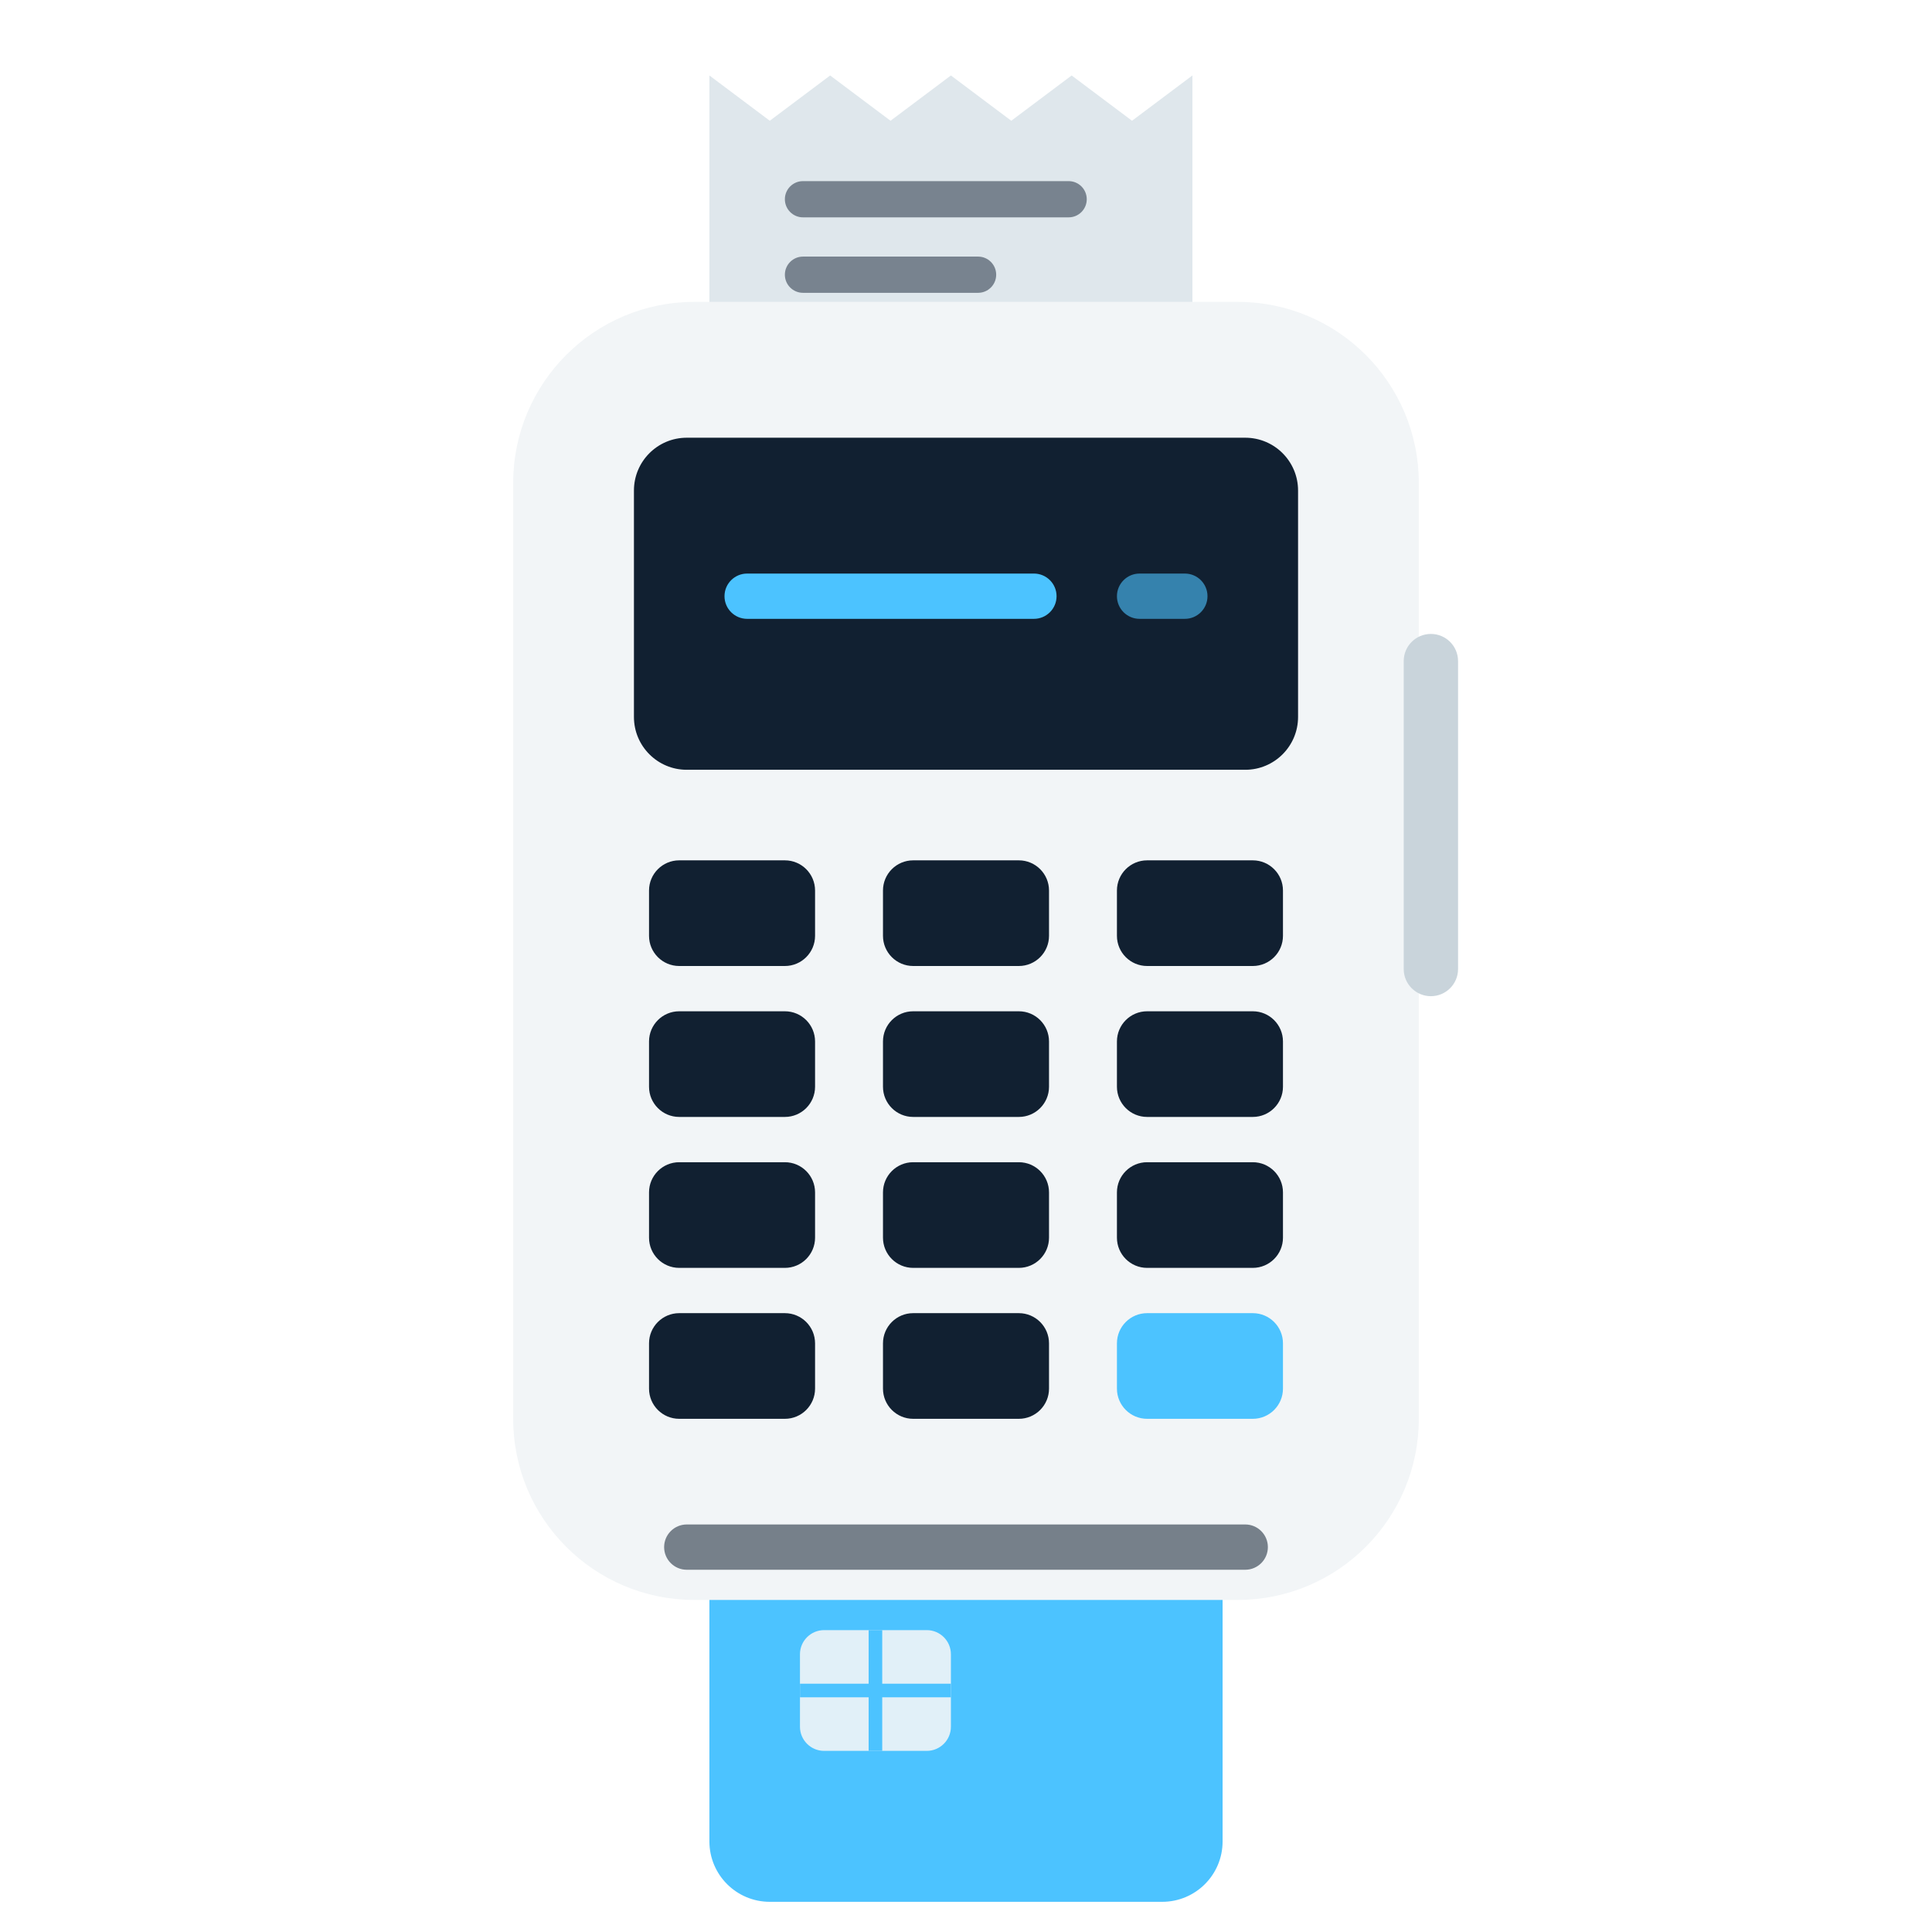
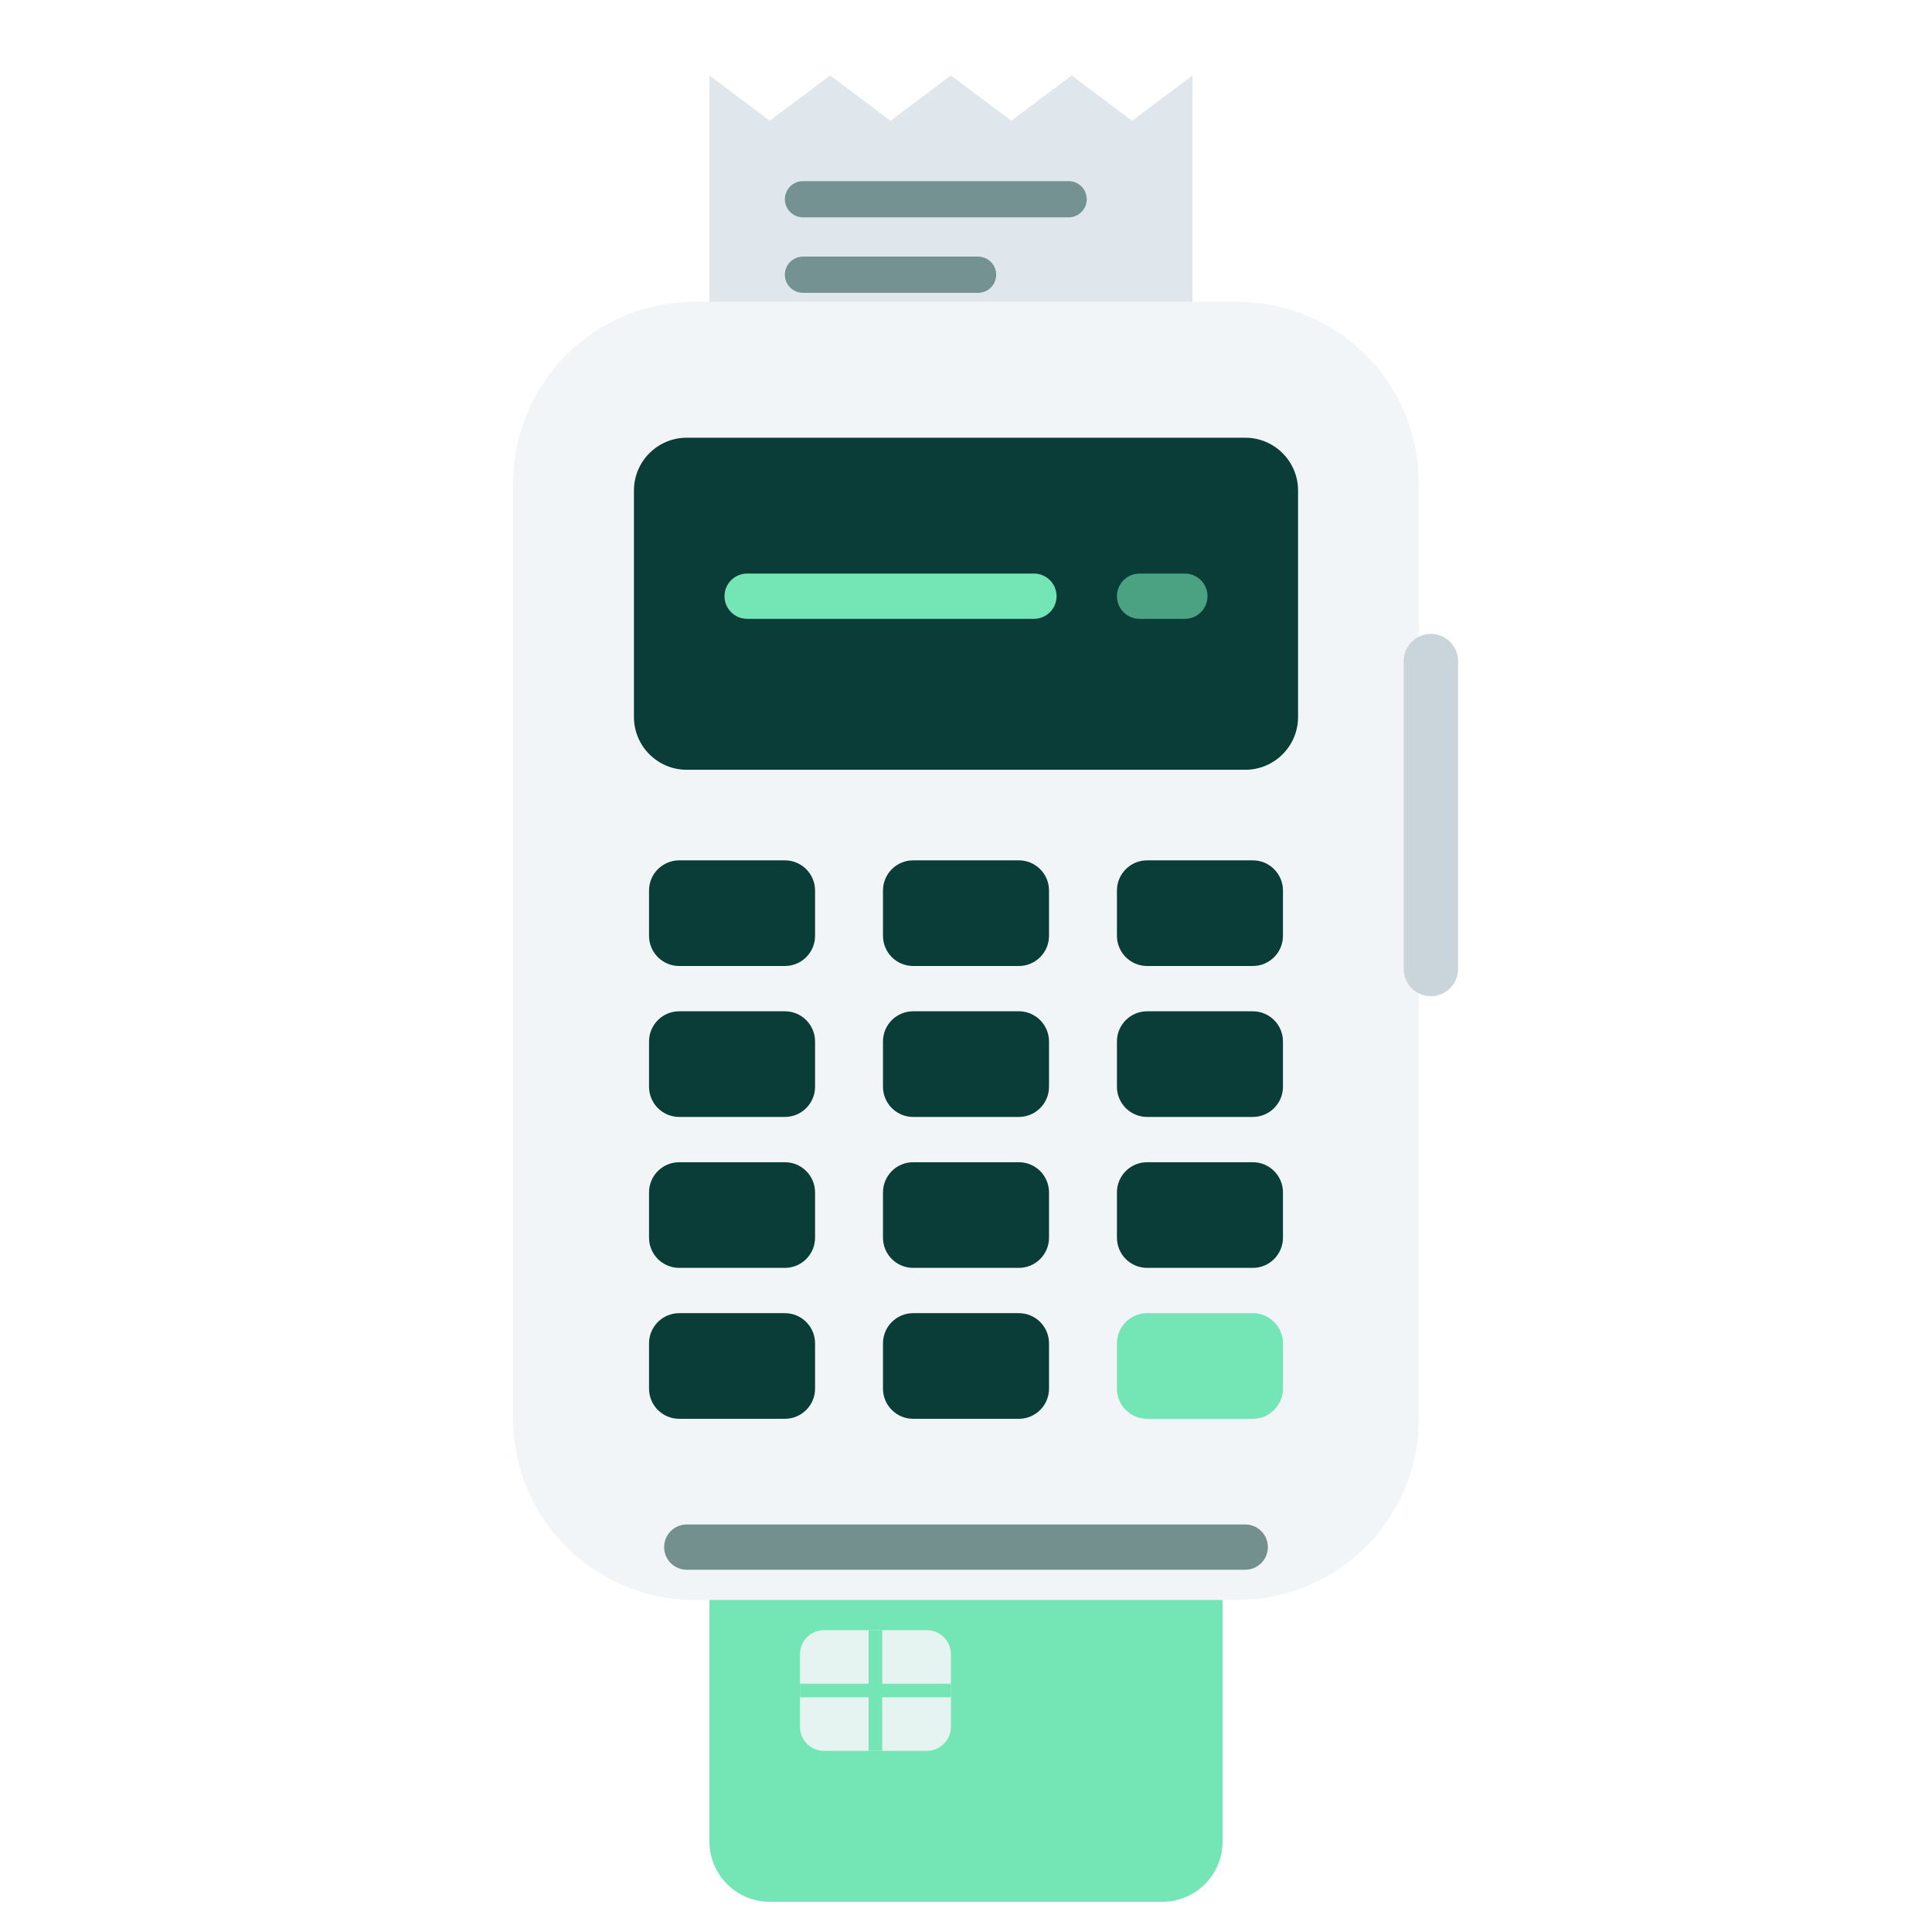
<svg xmlns="http://www.w3.org/2000/svg" viewBox="0 0 128 128" width="128" height="128">
  <path d="M47 24 V5 l4 3 l4 -3 l4 3 l4 -3 l4 3 l4 -3 l4 3 l4 -3 V24 Z" fill="#dfe7ec" />
-   <rect x="52" y="12" width="20" height="2.4" rx="1.2" fill="#112031" opacity=".5" />
-   <rect x="52" y="17" width="14" height="2.4" rx="1.2" fill="#112031" opacity=".5" />
-   <rect x="47" y="92" width="34" height="34" rx="4" fill="#4cc3ff" />
+   <rect x="52" y="12" width="20" height="2.4" rx="1.2" fill="#0b3d38" opacity=".5" />
+   <rect x="52" y="17" width="14" height="2.4" rx="1.2" fill="#0b3d38" opacity=".5" />
+   <rect x="47" y="92" width="34" height="34" rx="4" fill="#74e6b6" />
  <rect x="53" y="108" width="10" height="8" rx="1.6" fill="#f2f5f7" opacity=".9" />
-   <path d="M53 112 h10 M58 108 v8" stroke="#4cc3ff" stroke-width=".9" />
+   <path d="M53 112 h10 M58 108 v8" stroke="#74e6b6" stroke-width=".9" />
  <rect x="34" y="20" width="60" height="86" rx="12" fill="#f2f5f7" />
  <rect x="93" y="42" width="3.6" height="24" rx="1.8" fill="#c9d4db" />
-   <rect x="42" y="29" width="44" height="22" rx="3.5" fill="#112031" />
-   <rect x="48" y="38" width="22" height="3" rx="1.5" fill="#4cc3ff" />
-   <rect x="74" y="38" width="6" height="3" rx="1.5" fill="#4cc3ff" opacity=".6" />
-   <g fill="#112031">
+   <rect x="42" y="29" width="44" height="22" rx="3.5" fill="#0b3d38" />
+   <rect x="48" y="38" width="22" height="3" rx="1.5" fill="#74e6b6" />
+   <rect x="74" y="38" width="6" height="3" rx="1.5" fill="#74e6b6" opacity=".6" />
+   <g fill="#0b3d38">
    <rect x="43" y="57" width="11" height="7" rx="2" />
    <rect x="58.5" y="57" width="11" height="7" rx="2" />
    <rect x="74" y="57" width="11" height="7" rx="2" />
    <rect x="43" y="67" width="11" height="7" rx="2" />
    <rect x="58.5" y="67" width="11" height="7" rx="2" />
    <rect x="74" y="67" width="11" height="7" rx="2" />
    <rect x="43" y="77" width="11" height="7" rx="2" />
    <rect x="58.5" y="77" width="11" height="7" rx="2" />
    <rect x="74" y="77" width="11" height="7" rx="2" />
    <rect x="43" y="87" width="11" height="7" rx="2" />
    <rect x="58.5" y="87" width="11" height="7" rx="2" />
-     <rect x="74" y="87" width="11" height="7" rx="2" fill="#4cc3ff" />
+     <rect x="74" y="87" width="11" height="7" rx="2" fill="#74e6b6" />
  </g>
-   <rect x="44" y="101" width="40" height="3" rx="1.5" fill="#112031" opacity=".55" />
+   <rect x="44" y="101" width="40" height="3" rx="1.5" fill="#0b3d38" opacity=".55" />
</svg>
